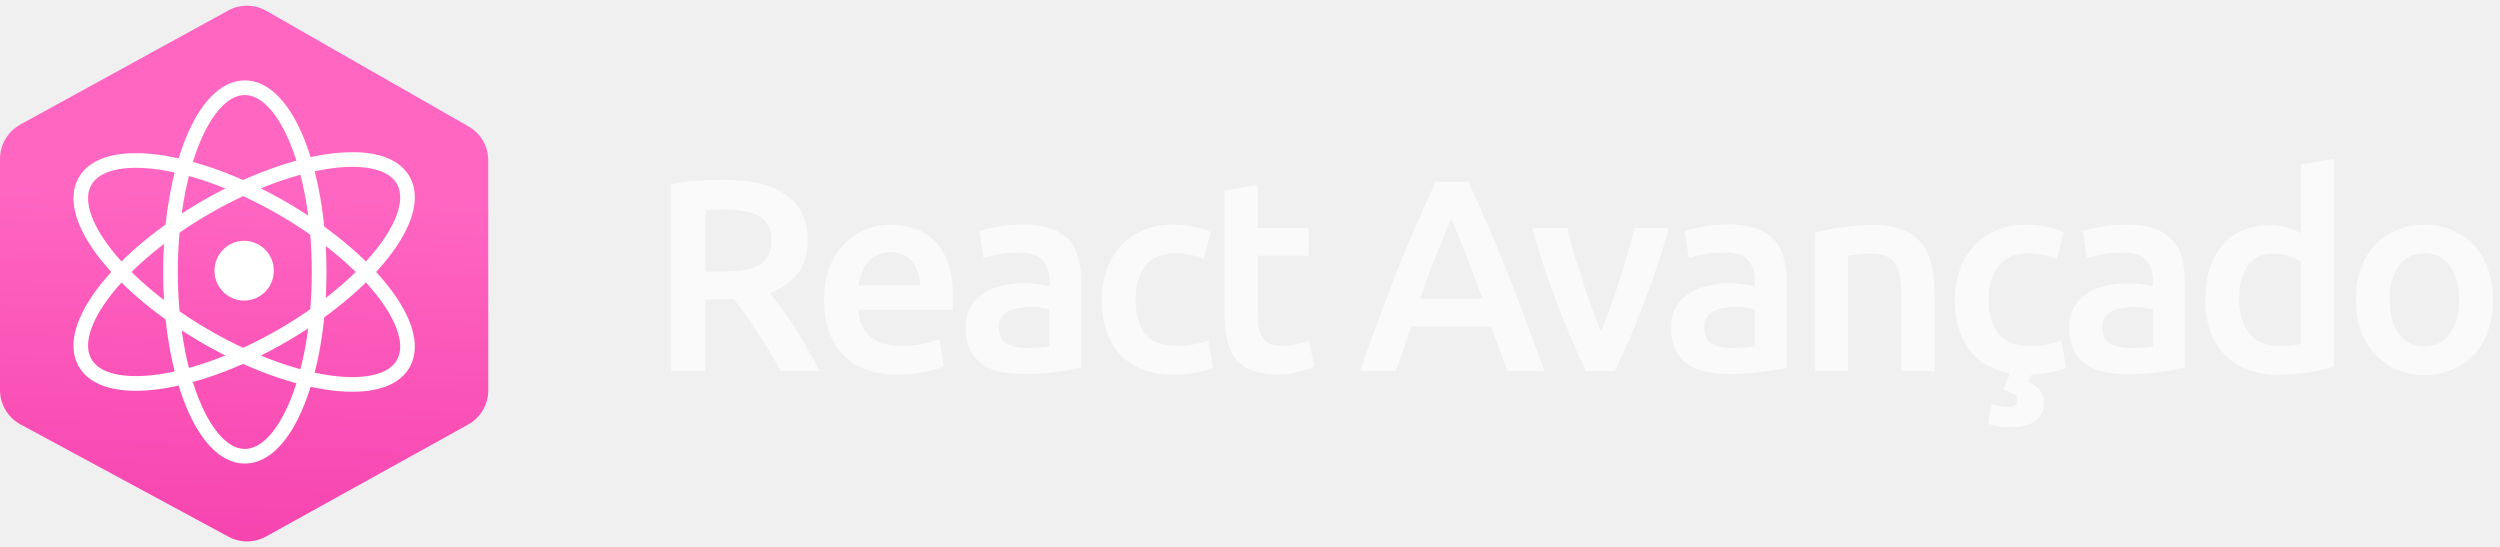
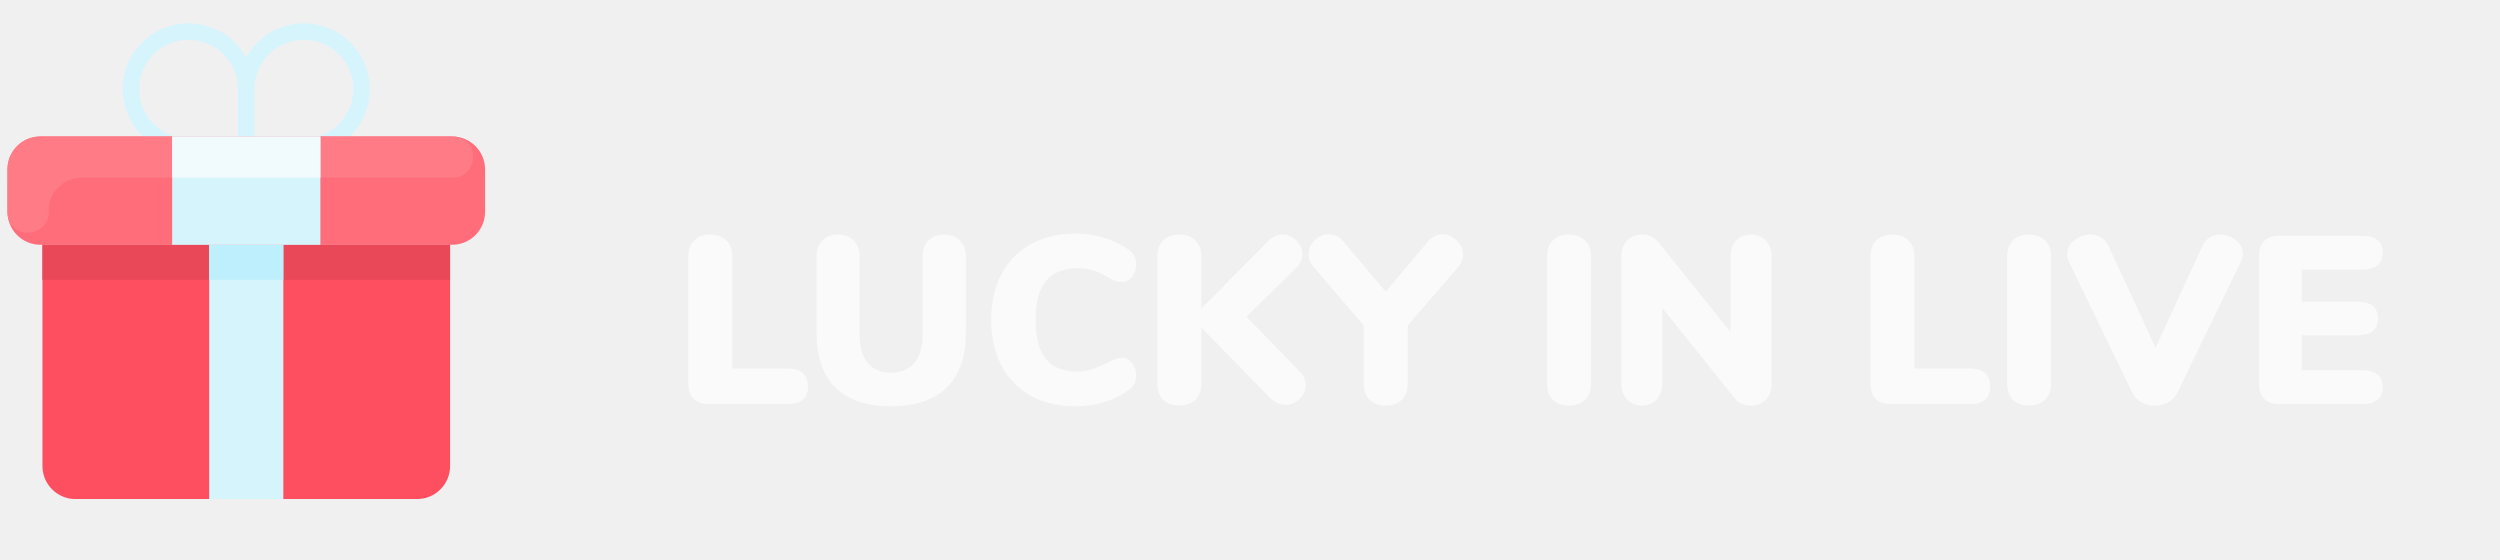
- <svg xmlns="http://www.w3.org/2000/svg" fill="none" viewBox="0 0 256 56">
-   <path d="M2.08 12.75L23.36 1.08a4 4 0 013.91.03L48 12.96A4 4 0 0150 16.43v23.54a4 4 0 01-2.06 3.5l-20.7 11.47a4 4 0 01-3.84.02L2.1 43.46A4 4 0 010 39.94V16.26a4 4 0 012.08-3.5z" fill="url(#paint0_linear)" />
-   <ellipse rx="7.65" ry="18.78" transform="matrix(-.49197 .87061 .8678 .49693 25 27.9)" stroke="#fff" stroke-width="1.5" />
-   <ellipse rx="7.65" ry="18.78" transform="matrix(-.49197 -.87061 .8678 -.49693 25 27.8)" stroke="#fff" stroke-width="1.5" />
-   <ellipse cx="25.07" cy="27.85" rx="7.61" ry="18.87" transform="rotate(180 25.07 27.85)" stroke="#fff" stroke-width="1.5" />
-   <ellipse cx="25.01" cy="27.73" rx="3.06" ry="3.04" transform="rotate(-90 25 27.73)" fill="#fff" />
-   <path d="M74.06 18.4c2.8 0 4.93.51 6.4 1.54 1.5 1.03 2.25 2.6 2.25 4.7 0 2.64-1.3 4.42-3.9 5.35a41.65 41.65 0 013.92 5.8c.44.74.82 1.48 1.16 2.21h-3.95a40.42 40.42 0 00-2.4-4c-.42-.66-.83-1.26-1.24-1.82-.41-.58-.8-1.1-1.15-1.54l-.67.02h-2.24V38H68.7V18.88c.86-.2 1.77-.31 2.74-.37a34.3 34.3 0 012.6-.11zm.25 3.05c-.75 0-1.44.03-2.07.09v6.27h1.54c.86 0 1.61-.05 2.27-.14.65-.1 1.19-.26 1.62-.5.45-.25.78-.58 1-.99.23-.4.34-.93.34-1.56 0-.6-.1-1.1-.33-1.52a2.47 2.47 0 00-.98-.98c-.41-.24-.9-.4-1.49-.5-.58-.11-1.21-.17-1.9-.17zm10.07 9.3c0-1.29.19-2.42.56-3.39.4-.97.9-1.77 1.54-2.4a6.6 6.6 0 014.7-1.96c2.02 0 3.59.62 4.7 1.87 1.15 1.25 1.72 3.12 1.72 5.6l-.03.64c0 .23-.01.43-.03.62h-9.66c.1 1.17.5 2.09 1.23 2.74.75.64 1.82.95 3.22.95a10.35 10.35 0 003.87-.7l.44 2.78a6.26 6.26 0 01-1.9.56 12.6 12.6 0 01-2.83.3c-1.29 0-2.4-.18-3.36-.56a6.48 6.48 0 01-2.35-1.6 6.7 6.7 0 01-1.37-2.4 9.97 9.97 0 01-.45-3.05zm9.83-1.51c0-.47-.07-.9-.2-1.32-.13-.43-.33-.8-.59-1.1a2.37 2.37 0 00-.92-.72 2.73 2.73 0 00-1.29-.28 3.11 3.11 0 00-3 2.16c-.14.4-.25.83-.3 1.26h6.3zm10.87 6.38c1.05 0 1.84-.06 2.38-.17V31.7a6.63 6.63 0 00-1.99-.25c-.37 0-.75.03-1.15.08a3.7 3.7 0 00-1.03.31c-.3.15-.54.36-.73.64-.19.27-.28.6-.28 1.01 0 .8.25 1.36.76 1.68a4 4 0 002.04.45zm-.28-12.63a8.3 8.3 0 012.83.42 4.21 4.21 0 012.8 3.02c.2.72.3 1.5.3 2.36v8.87c-.52.12-1.31.25-2.37.4-1.05.16-2.23.25-3.56.25-.88 0-1.68-.09-2.4-.25a5.2 5.2 0 01-1.88-.82 4 4 0 01-1.2-1.45 5.2 5.2 0 01-.43-2.21c0-.84.16-1.55.48-2.13.33-.58.78-1.05 1.34-1.4a5.4 5.4 0 011.93-.79 10.55 10.55 0 014.82.06v-.56c0-.4-.05-.77-.14-1.12-.1-.35-.26-.66-.5-.92-.23-.28-.54-.5-.93-.65a3.89 3.89 0 00-1.43-.22 12.8 12.8 0 00-3.75.56l-.42-2.75a14.7 14.7 0 014.5-.67zm8.01 7.7c0-1.08.17-2.09.5-3.02a7.3 7.3 0 011.44-2.47c.63-.69 1.4-1.23 2.3-1.62.89-.4 1.9-.59 3.02-.59 1.38 0 2.68.25 3.92.76l-.73 2.77a7.6 7.6 0 00-2.92-.59c-1.32 0-2.33.42-3.02 1.26-.69.82-1.03 1.99-1.03 3.5 0 1.46.32 2.62.97 3.47.66.84 1.76 1.26 3.3 1.26a8.7 8.7 0 003.17-.58l.48 2.8c-.38.18-.94.35-1.7.5-.76.15-1.53.22-2.33.22a8.79 8.79 0 01-3.28-.56 6.58 6.58 0 01-2.3-1.6c-.6-.68-1.04-1.5-1.34-2.43-.3-.95-.45-1.98-.45-3.08zm12.6-11.2l3.38-.56v4.43H134v2.82h-5.2v5.97c0 1.17.18 2.01.55 2.52.38.5 1.01.75 1.9.75.62 0 1.16-.06 1.63-.2.49-.12.87-.24 1.15-.36l.56 2.7c-.4.16-.9.33-1.54.5-.64.18-1.38.28-2.24.28a7.2 7.2 0 01-2.63-.42 3.92 3.92 0 01-1.66-1.2 4.94 4.94 0 01-.86-1.94 12.2 12.2 0 01-.26-2.6V19.49zM154.33 38c-.26-.77-.53-1.52-.81-2.27-.28-.74-.56-1.51-.82-2.3h-8.17a83.8 83.8 0 01-.81 2.33l-.79 2.24h-3.67a333.28 333.28 0 013.98-10.72 195.8 195.8 0 013.78-8.68h3.33a144.25 144.25 0 013.75 8.68c.64 1.56 1.28 3.23 1.94 4.98.67 1.75 1.37 3.67 2.1 5.74h-3.81zm-5.71-15.65a120.1 120.1 0 00-3.2 8.23h6.39a187.52 187.52 0 00-3.2-8.23zM162.43 38a88.45 88.45 0 01-5.54-14.64h3.6l.7 2.66.88 2.82c.31.94.63 1.85.95 2.75l.92 2.38a87.54 87.54 0 002.72-7.95c.28-.96.52-1.84.73-2.66h3.5A91.1 91.1 0 01165.35 38h-2.92zm14.88-2.38c1.04 0 1.84-.06 2.38-.17V31.7a6.63 6.63 0 00-1.99-.25c-.37 0-.75.03-1.15.08a3.7 3.7 0 00-1.03.31c-.3.15-.55.36-.73.64-.19.27-.28.6-.28 1.01 0 .8.25 1.36.75 1.68a4 4 0 002.05.45zm-.28-12.63a8.3 8.3 0 012.83.42 4.21 4.21 0 012.8 3.02c.2.72.3 1.5.3 2.36v8.87c-.52.12-1.31.25-2.38.4-1.04.16-2.23.25-3.55.25-.88 0-1.68-.09-2.4-.25a5.2 5.2 0 01-1.88-.82 4 4 0 01-1.2-1.45 5.2 5.2 0 01-.43-2.21c0-.84.16-1.55.48-2.13.33-.58.78-1.05 1.34-1.4a5.4 5.4 0 011.93-.79 10.55 10.55 0 014.82.06v-.56c0-.4-.05-.77-.14-1.12-.1-.35-.26-.66-.5-.92-.23-.28-.54-.5-.93-.65a3.89 3.89 0 00-1.43-.22 12.8 12.8 0 00-3.75.56l-.42-2.75a14.7 14.7 0 014.5-.67zm8.82.84a22.64 22.64 0 016.02-.78c1.2 0 2.2.17 3 .5.8.32 1.44.78 1.9 1.37.49.58.82 1.3 1.01 2.13.2.82.31 1.73.31 2.72V38h-3.39v-7.7a10 10 0 00-.17-1.99c-.09-.56-.26-1-.5-1.34-.22-.36-.54-.6-.95-.76a3.7 3.7 0 00-1.46-.25c-.43 0-.88.03-1.34.08l-1.04.14V38h-3.39V23.83zM207.7 39.1c.6.28 1.01.6 1.24.95.24.36.36.8.36 1.32 0 .65-.28 1.21-.84 1.68-.56.47-1.4.7-2.52.7-.9 0-1.7-.12-2.38-.36l.4-2.02.72.2c.3.07.6.1.92.1.32 0 .56-.05.73-.16a.55.55 0 00.28-.5c0-.3-.13-.53-.4-.68a7.14 7.14 0 00-.77-.33l-.28-.09a9.54 9.54 0 01.7-1.68 7.19 7.19 0 01-2.53-.9 5.87 5.87 0 01-1.76-1.62 7.66 7.66 0 01-1.06-2.26c-.23-.84-.34-1.76-.34-2.75 0-1.08.17-2.09.5-3.02a7.3 7.3 0 011.43-2.47c.64-.69 1.4-1.23 2.3-1.62.9-.4 1.9-.59 3.02-.59 1.38 0 2.7.25 3.92.76l-.73 2.77a7.6 7.6 0 00-2.9-.59c-1.33 0-2.34.42-3.03 1.26-.7.82-1.04 1.99-1.04 3.5 0 1.46.33 2.62.98 3.47.66.84 1.76 1.26 3.3 1.26a8.7 8.7 0 003.17-.58l.48 2.8c-.34.16-.83.31-1.49.44-.65.13-1.33.22-2.04.26a7.65 7.65 0 00-.34.75zm10.38-3.47c1.05 0 1.84-.06 2.38-.17V31.7a6.63 6.63 0 00-1.99-.25c-.37 0-.75.03-1.14.08a3.7 3.7 0 00-1.04.31c-.3.15-.54.36-.73.64-.19.27-.28.6-.28 1.01 0 .8.25 1.36.76 1.68a4 4 0 002.04.45zm-.28-12.63a8.3 8.3 0 012.83.42 4.21 4.21 0 012.8 3.02c.2.72.3 1.5.3 2.36v8.87c-.51.12-1.3.25-2.37.4-1.05.16-2.23.25-3.56.25-.88 0-1.68-.09-2.4-.25a5.2 5.2 0 01-1.88-.82 4 4 0 01-1.2-1.45 5.2 5.2 0 01-.43-2.21c0-.84.16-1.55.48-2.13.34-.58.78-1.05 1.34-1.4a5.4 5.4 0 011.94-.79 10.55 10.55 0 014.81.06v-.56c0-.4-.04-.77-.14-1.12-.1-.35-.26-.66-.5-.92-.23-.28-.53-.5-.93-.65a3.89 3.89 0 00-1.42-.22 12.8 12.8 0 00-3.76.56l-.42-2.75a14.7 14.7 0 014.5-.67zm11.49 7.65c0 1.49.35 2.67 1.06 3.52.71.84 1.69 1.26 2.94 1.26.54 0 1-.01 1.37-.05.4-.06.71-.11.95-.17v-8.4c-.3-.2-.7-.4-1.2-.56-.49-.19-1-.28-1.57-.28-1.23 0-2.14.42-2.71 1.26a6.09 6.09 0 00-.84 3.42zm9.71 6.91a20.01 20.01 0 01-5.74.81c-1.16 0-2.2-.17-3.1-.53a6.7 6.7 0 01-2.36-1.51 7.15 7.15 0 01-1.48-2.4 9.54 9.54 0 01-.5-3.2c0-1.16.13-2.2.41-3.14.3-.95.73-1.76 1.3-2.43a5.54 5.54 0 012.04-1.54 6.5 6.5 0 012.77-.56c.7 0 1.33.08 1.88.25.54.17 1 .35 1.4.56v-7.03l3.38-.56v21.28zm16.29-6.89c0 1.16-.17 2.22-.5 3.17a6.38 6.38 0 01-3.67 4c-.86.38-1.81.56-2.86.56-1.04 0-2-.18-2.85-.56-.86-.37-1.6-.9-2.22-1.57a7.36 7.36 0 01-1.45-2.43c-.34-.95-.5-2-.5-3.17 0-1.15.16-2.2.5-3.13a6.42 6.42 0 013.7-3.98c.85-.37 1.8-.56 2.82-.56a7.01 7.01 0 015.07 2.1 7 7 0 011.43 2.44c.35.93.53 1.98.53 3.13zm-3.47 0c0-1.45-.32-2.6-.95-3.44a3.02 3.02 0 00-2.6-1.29c-1.13 0-2 .43-2.64 1.29a5.71 5.71 0 00-.92 3.44c0 1.48.3 2.65.92 3.5a3.1 3.1 0 002.63 1.3c1.12 0 1.99-.44 2.6-1.3.64-.85.96-2.02.96-3.5z" fill="#FAFAFA" />
+ <svg xmlns="http://www.w3.org/2000/svg" width="335" height="75" viewBox="0 0 335 75" fill="none">
+   <g clip-path="url(#clip0)">
+     <g clip-path="url(#clip1)">
+       <path d="M60.31 32.8V62.456C60.31 64.895 58.334 66.87 55.897 66.87H10.104C7.666 66.87 5.69 64.895 5.69 62.456V32.8H60.31Z" fill="#FE4F60" />
+       <path d="M40.724 3.13C37.404 3.13 34.507 4.973 33 7.69C30.138 2.53 23.174 1.579 19.033 5.715C13.679 11.075 17.165 20.279 24.697 20.766C25.137 20.795 40.861 20.795 41.303 20.766C45.929 20.466 49.552 16.597 49.552 11.957C49.552 7.086 45.611 3.13 40.724 3.13V3.13ZM18.655 11.957C18.655 8.289 21.626 5.337 25.276 5.337C28.927 5.337 31.897 8.307 31.897 11.957V18.578H25.276C21.6 18.578 18.655 15.581 18.655 11.957ZM41.159 18.564C40.994 18.584 40.755 18.578 34.104 18.578V11.957C34.104 6.059 41.261 3.135 45.406 7.275C46.656 8.527 47.345 10.19 47.345 11.957C47.345 15.438 44.628 18.34 41.159 18.564V18.564Z" fill="#D6F4FC" />
+       <path d="M65 22.699V28.386C65 30.825 63.023 32.8 60.586 32.8H5.414C2.977 32.8 1 30.825 1 28.386V22.699C1 20.261 2.977 18.286 5.414 18.286H60.586C63.023 18.286 65 20.261 65 22.699Z" fill="#FF6D7A" />
+       <path d="M60.622 23.803H10.931C8.494 23.803 6.517 25.778 6.517 28.217V28.403C6.517 31.956 1.17 32.144 1.005 28.595C0.998 28.446 1 28.844 1 22.699C1 20.261 2.977 18.286 5.414 18.286H60.586C64.401 18.286 64.221 23.803 60.622 23.803Z" fill="#FF7C87" />
+       <path d="M5.69 32.8H60.31V37.49H5.69V32.8Z" fill="#E84857" />
+       <path d="M37.966 66.87H28.035C28.035 65.901 28.035 33.708 28.035 32.8H37.966V66.87Z" fill="#D6F4FC" />
+       <path d="M28.035 32.8H37.966V37.49H28.035V32.8Z" fill="#BDEFFC" />
+       <path d="M42.931 32.8C41.983 32.8 24.02 32.8 23.069 32.8C23.069 30.82 23.069 20.349 23.069 18.286H42.931V32.8Z" fill="#D6F4FC" />
+       <path d="M42.931 18.286V23.803H23.069V18.286H42.931Z" fill="#F1FAFC" />
+     </g>
+     <path d="M94.959 54.15C94.084 54.15 93.412 53.915 92.943 53.446C92.474 52.977 92.239 52.294 92.239 51.398V34.31C92.239 33.435 92.495 32.742 93.007 32.23C93.54 31.697 94.255 31.43 95.151 31.43C96.068 31.43 96.794 31.697 97.327 32.23C97.86 32.742 98.127 33.435 98.127 34.31V49.382H105.487C107.343 49.382 108.271 50.182 108.271 51.782C108.271 52.593 108.036 53.19 107.567 53.574C107.119 53.958 106.426 54.15 105.487 54.15H94.959ZM119.408 54.438C116.144 54.438 113.658 53.606 111.952 51.942C110.266 50.278 109.424 47.846 109.424 44.646V34.31C109.424 33.435 109.68 32.742 110.192 32.23C110.725 31.697 111.429 31.43 112.304 31.43C113.178 31.43 113.872 31.697 114.384 32.23C114.917 32.742 115.184 33.435 115.184 34.31V44.87C115.184 46.491 115.546 47.739 116.272 48.614C116.997 49.489 118.042 49.926 119.408 49.926C120.773 49.926 121.818 49.489 122.544 48.614C123.269 47.739 123.632 46.491 123.632 44.87V34.31C123.632 33.435 123.888 32.742 124.4 32.23C124.933 31.697 125.637 31.43 126.512 31.43C127.386 31.43 128.09 31.697 128.624 32.23C129.157 32.742 129.424 33.435 129.424 34.31V44.646C129.424 47.825 128.56 50.257 126.832 51.942C125.125 53.606 122.65 54.438 119.408 54.438ZM144.083 54.438C141.822 54.438 139.838 53.969 138.131 53.03C136.446 52.091 135.134 50.747 134.195 48.998C133.278 47.249 132.819 45.201 132.819 42.854C132.819 40.529 133.278 38.491 134.195 36.742C135.134 34.993 136.446 33.649 138.131 32.71C139.838 31.771 141.822 31.302 144.083 31.302C146.793 31.302 149.171 32.017 151.219 33.446C151.582 33.702 151.838 33.979 151.987 34.278C152.158 34.577 152.243 34.961 152.243 35.43C152.243 36.091 152.051 36.657 151.667 37.126C151.305 37.574 150.857 37.798 150.323 37.798C150.003 37.798 149.715 37.755 149.459 37.67C149.203 37.563 148.905 37.403 148.563 37.19C147.817 36.742 147.113 36.422 146.451 36.23C145.79 36.038 145.107 35.942 144.403 35.942C142.505 35.942 141.086 36.518 140.147 37.67C139.23 38.801 138.771 40.529 138.771 42.854C138.771 45.201 139.23 46.95 140.147 48.102C141.086 49.233 142.505 49.798 144.403 49.798C145.043 49.798 145.662 49.702 146.259 49.51C146.857 49.297 147.625 48.977 148.563 48.55C149.011 48.315 149.342 48.155 149.555 48.07C149.769 47.985 150.025 47.942 150.323 47.942C150.857 47.942 151.305 48.177 151.667 48.646C152.051 49.094 152.243 49.649 152.243 50.31C152.243 50.758 152.158 51.142 151.987 51.462C151.838 51.761 151.582 52.038 151.219 52.294C149.171 53.723 146.793 54.438 144.083 54.438ZM174.123 49.734C174.678 50.267 174.955 50.886 174.955 51.59C174.955 52.294 174.688 52.913 174.155 53.446C173.622 53.979 172.992 54.246 172.267 54.246C171.478 54.246 170.752 53.905 170.091 53.222L160.971 43.878V51.43C160.971 52.326 160.704 53.041 160.171 53.574C159.638 54.086 158.912 54.342 157.995 54.342C157.099 54.342 156.384 54.086 155.851 53.574C155.339 53.041 155.083 52.326 155.083 51.43V34.31C155.083 33.435 155.339 32.742 155.851 32.23C156.384 31.697 157.099 31.43 157.995 31.43C158.912 31.43 159.638 31.697 160.171 32.23C160.704 32.742 160.971 33.435 160.971 34.31V41.35L169.963 32.294C170.518 31.718 171.147 31.43 171.851 31.43C172.555 31.43 173.174 31.697 173.707 32.23C174.24 32.742 174.507 33.35 174.507 34.054C174.507 34.758 174.198 35.409 173.579 36.006L167.019 42.438L174.123 49.734ZM191.349 32.358C191.904 31.718 192.554 31.398 193.301 31.398C194.005 31.398 194.634 31.675 195.189 32.23C195.765 32.763 196.053 33.382 196.053 34.086C196.053 34.705 195.818 35.291 195.349 35.846L188.629 43.622V51.43C188.629 52.369 188.352 53.094 187.797 53.606C187.264 54.097 186.57 54.342 185.717 54.342C184.842 54.342 184.128 54.097 183.573 53.606C183.018 53.094 182.741 52.369 182.741 51.43V43.622L176.085 35.846C175.594 35.291 175.349 34.694 175.349 34.054C175.349 33.35 175.626 32.731 176.181 32.198C176.736 31.665 177.365 31.398 178.069 31.398C178.816 31.398 179.466 31.718 180.021 32.358L185.685 39.078L191.349 32.358ZM210.214 54.342C209.318 54.342 208.603 54.086 208.07 53.574C207.558 53.041 207.302 52.326 207.302 51.43V34.31C207.302 33.435 207.558 32.742 208.07 32.23C208.603 31.697 209.318 31.43 210.214 31.43C211.131 31.43 211.856 31.697 212.39 32.23C212.923 32.742 213.19 33.435 213.19 34.31V51.43C213.19 52.326 212.923 53.041 212.39 53.574C211.856 54.086 211.131 54.342 210.214 54.342ZM234.614 31.43C235.425 31.43 236.086 31.697 236.598 32.23C237.132 32.763 237.398 33.457 237.398 34.31V51.43C237.398 52.305 237.142 53.009 236.63 53.542C236.118 54.075 235.457 54.342 234.646 54.342C233.686 54.342 232.961 54.022 232.47 53.382L222.742 41.254V51.43C222.742 52.305 222.497 53.009 222.006 53.542C221.516 54.075 220.854 54.342 220.022 54.342C219.212 54.342 218.55 54.075 218.038 53.542C217.526 53.009 217.27 52.305 217.27 51.43V34.31C217.27 33.457 217.526 32.763 218.038 32.23C218.55 31.697 219.212 31.43 220.022 31.43C220.94 31.43 221.654 31.75 222.166 32.39L231.894 44.486V34.31C231.894 33.435 232.14 32.742 232.63 32.23C233.142 31.697 233.804 31.43 234.614 31.43ZM253.365 54.15C252.491 54.15 251.819 53.915 251.349 53.446C250.88 52.977 250.645 52.294 250.645 51.398V34.31C250.645 33.435 250.901 32.742 251.413 32.23C251.947 31.697 252.661 31.43 253.557 31.43C254.475 31.43 255.2 31.697 255.733 32.23C256.267 32.742 256.533 33.435 256.533 34.31V49.382H263.893C265.749 49.382 266.677 50.182 266.677 51.782C266.677 52.593 266.443 53.19 265.973 53.574C265.525 53.958 264.832 54.15 263.893 54.15H253.365ZM271.87 54.342C270.974 54.342 270.259 54.086 269.726 53.574C269.214 53.041 268.958 52.326 268.958 51.43V34.31C268.958 33.435 269.214 32.742 269.726 32.23C270.259 31.697 270.974 31.43 271.87 31.43C272.787 31.43 273.513 31.697 274.046 32.23C274.579 32.742 274.846 33.435 274.846 34.31V51.43C274.846 52.326 274.579 53.041 274.046 53.574C273.513 54.086 272.787 54.342 271.87 54.342ZM295.119 32.966C295.353 32.454 295.684 32.07 296.111 31.814C296.537 31.558 297.007 31.43 297.519 31.43C298.287 31.43 298.98 31.675 299.599 32.166C300.217 32.657 300.527 33.275 300.527 34.022C300.527 34.385 300.431 34.758 300.239 35.142L291.791 52.582C291.513 53.158 291.097 53.606 290.543 53.926C289.988 54.225 289.391 54.374 288.751 54.374C288.111 54.374 287.513 54.225 286.959 53.926C286.404 53.606 285.988 53.158 285.711 52.582L277.263 35.142C277.092 34.801 277.007 34.427 277.007 34.022C277.007 33.297 277.327 32.689 277.967 32.198C278.607 31.686 279.321 31.43 280.111 31.43C280.623 31.43 281.092 31.558 281.519 31.814C281.967 32.07 282.308 32.454 282.543 32.966L288.847 46.598L295.119 32.966ZM305.428 54.15C304.553 54.15 303.881 53.915 303.412 53.446C302.943 52.977 302.708 52.305 302.708 51.43V34.31C302.708 33.435 302.943 32.763 303.412 32.294C303.881 31.825 304.553 31.59 305.428 31.59H316.5C317.417 31.59 318.111 31.782 318.58 32.166C319.049 32.55 319.284 33.105 319.284 33.83C319.284 35.366 318.356 36.134 316.5 36.134H308.436V40.422H315.86C317.716 40.422 318.644 41.179 318.644 42.694C318.644 43.419 318.409 43.974 317.94 44.358C317.471 44.742 316.777 44.934 315.86 44.934H308.436V49.606H316.5C318.356 49.606 319.284 50.374 319.284 51.91C319.284 52.635 319.049 53.19 318.58 53.574C318.111 53.958 317.417 54.15 316.5 54.15H305.428Z" fill="#FAFAFA" />
+   </g>
  <defs>
-     <linearGradient id="paint0_linear" x1="24" y1="76" x2="26" y2="19.5" gradientUnits="userSpaceOnUse">
-       <stop stop-color="#F231A5" />
-       <stop offset="1" stop-color="#FF66C2" />
-     </linearGradient>
+     <clipPath id="clip0">
+       <rect width="335" height="75" fill="white" />
+     </clipPath>
+     <clipPath id="clip1">
+       <rect width="64" height="64" fill="white" transform="translate(1 3)" />
+     </clipPath>
  </defs>
</svg>
